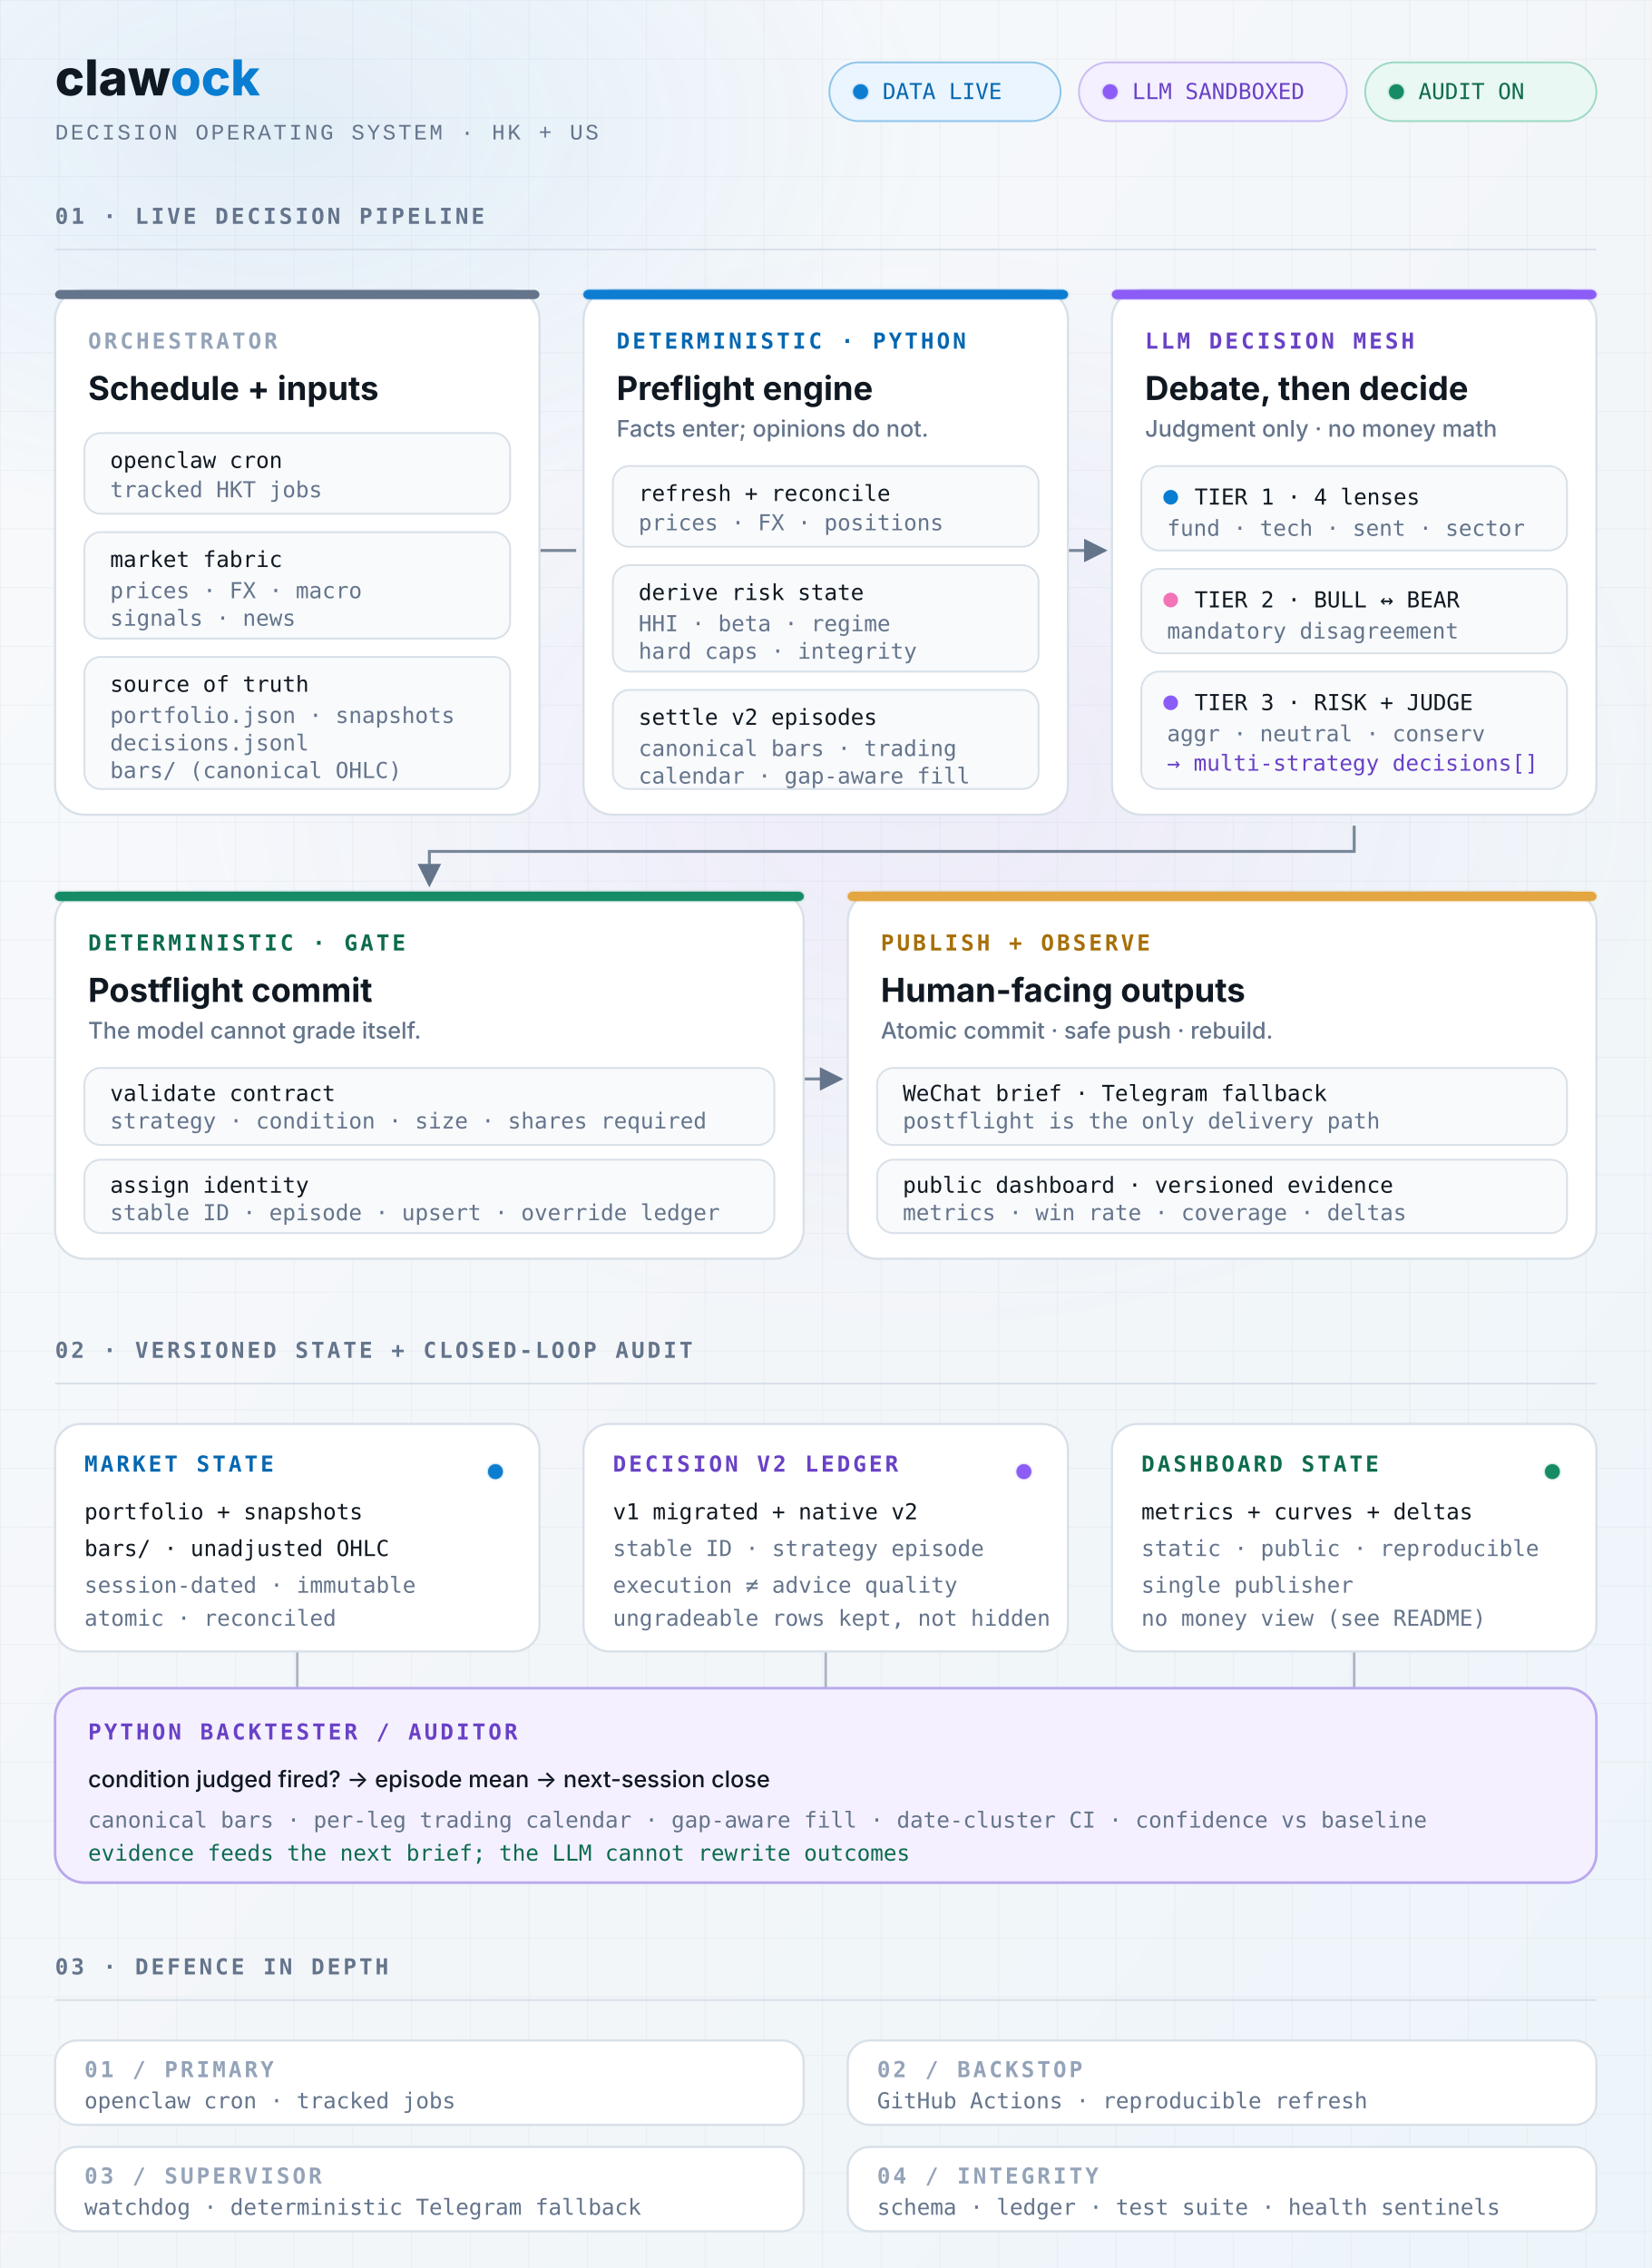
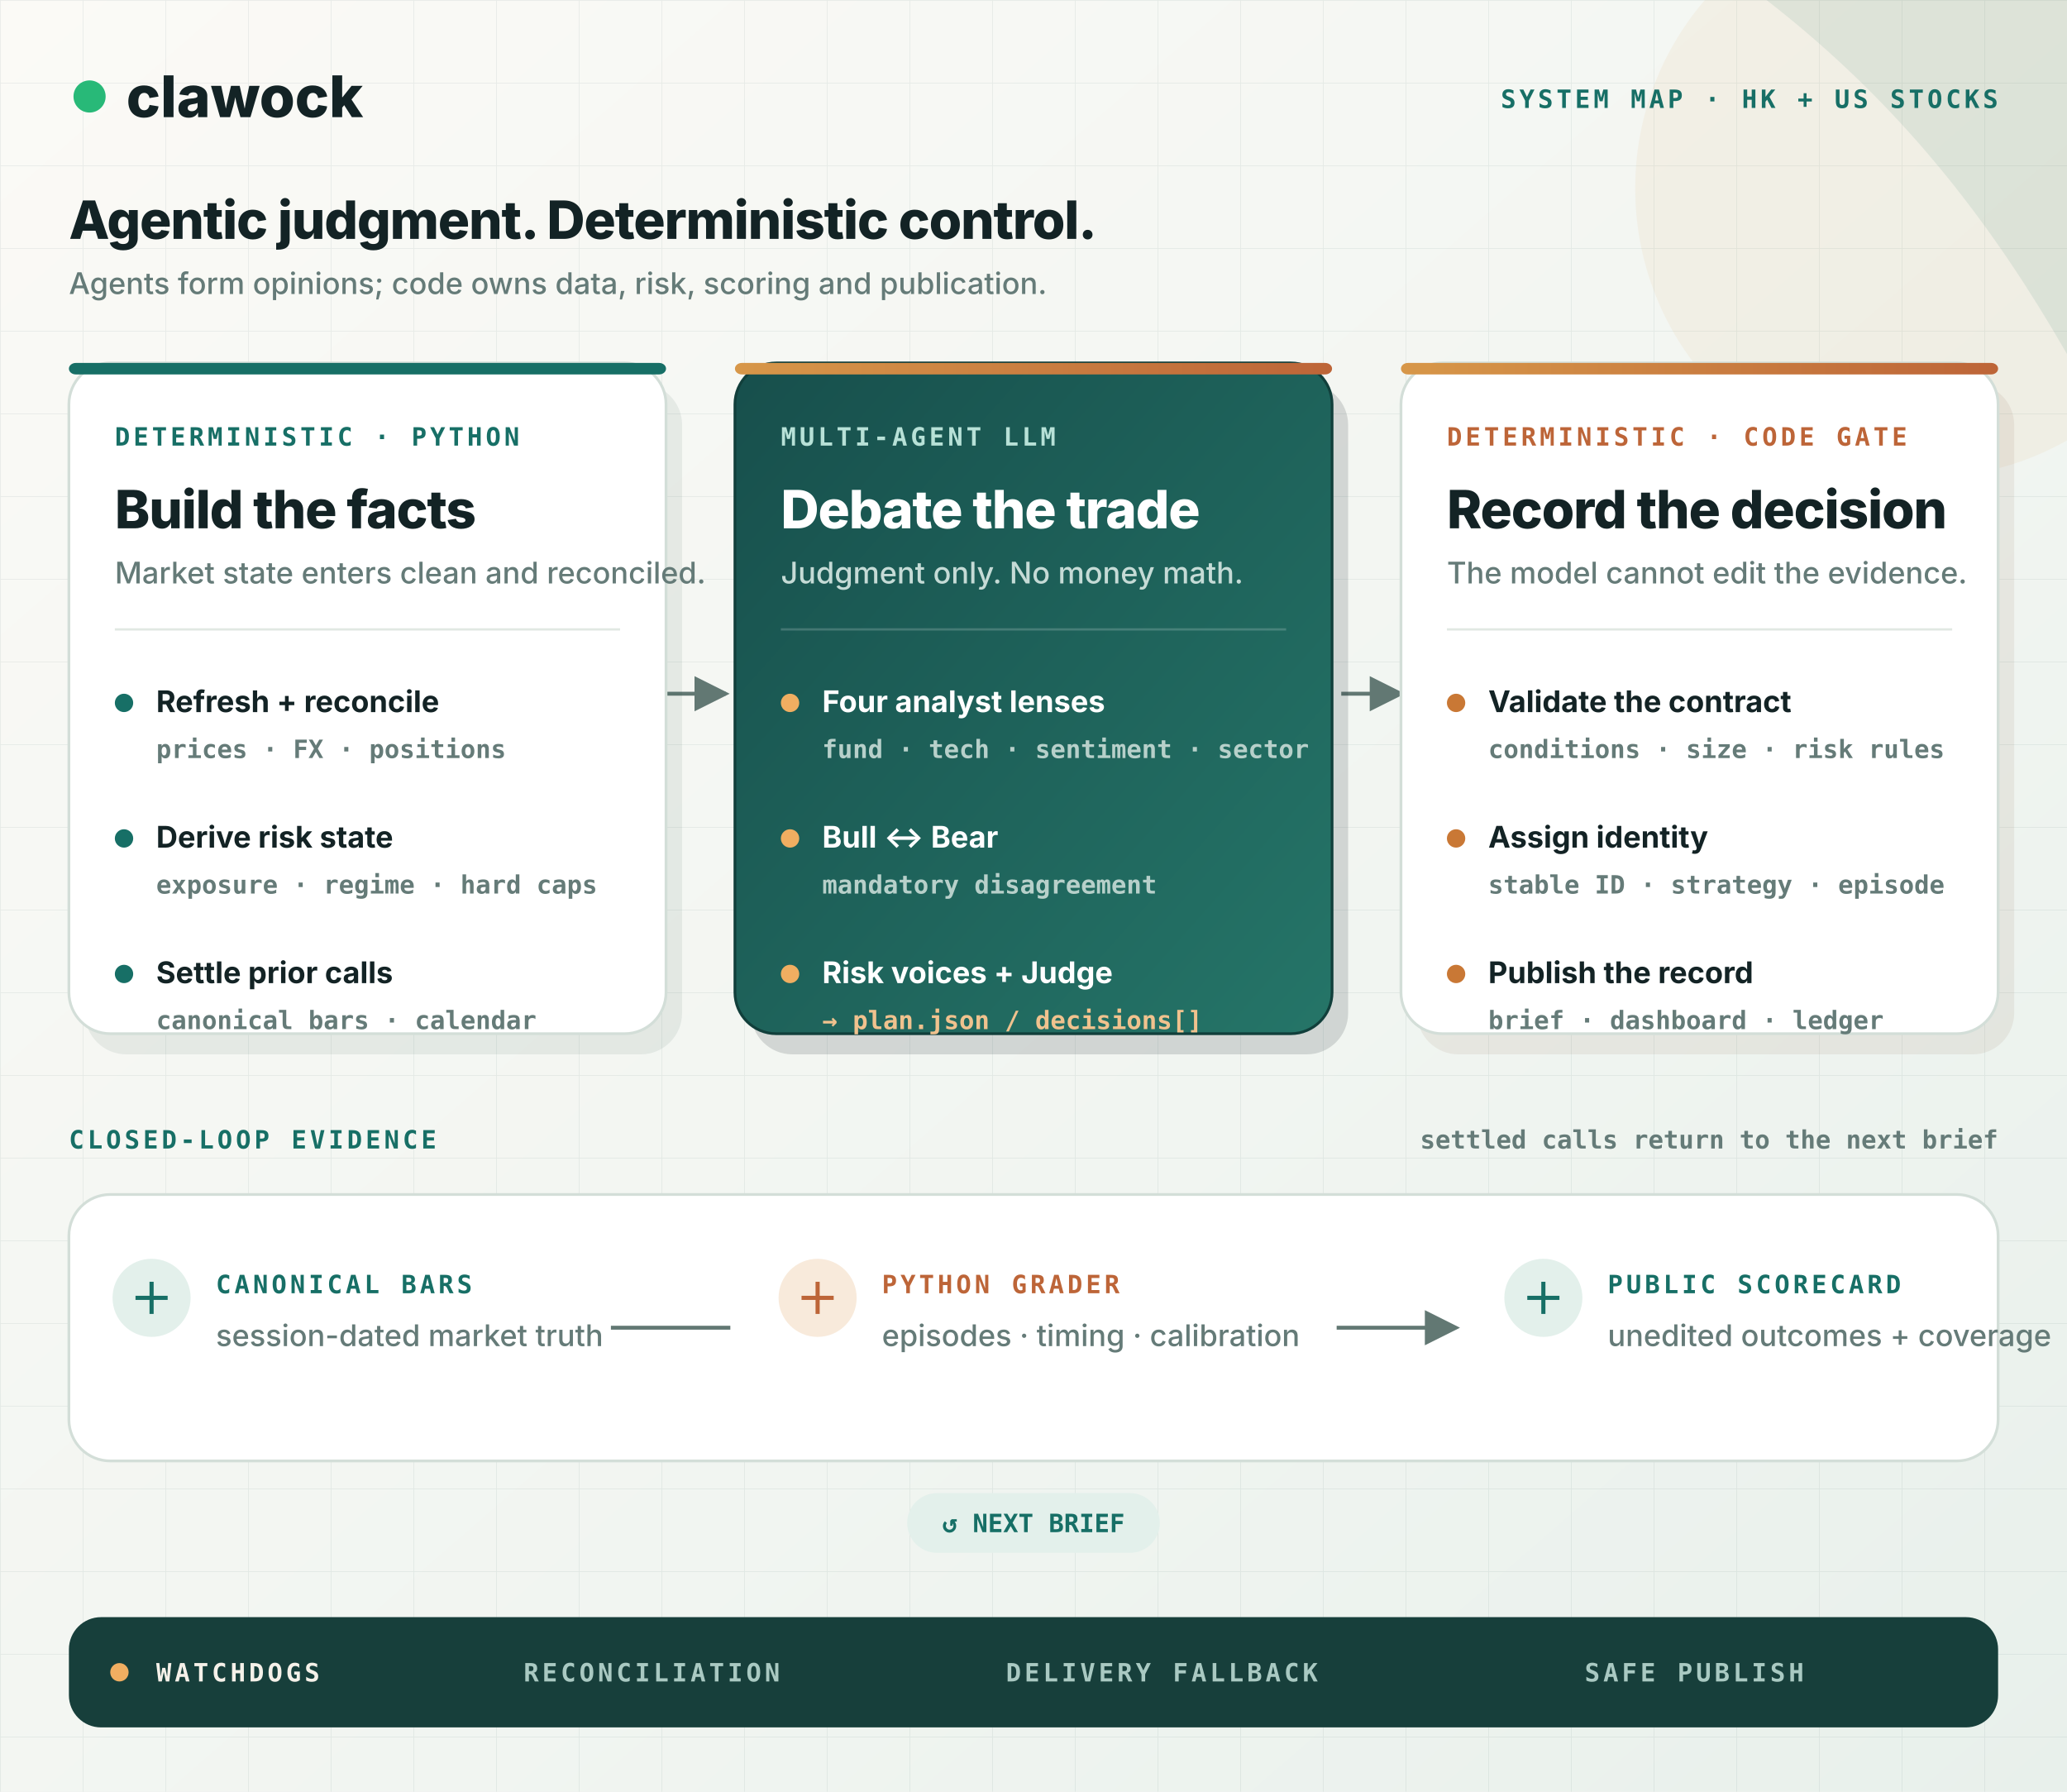
- <svg xmlns="http://www.w3.org/2000/svg" width="900" height="1236" viewBox="0 0 900 1236" role="img" aria-labelledby="title desc">
+ <svg xmlns="http://www.w3.org/2000/svg" width="900" height="780" viewBox="0 0 900 780" role="img" aria-labelledby="title desc">
  <defs>
-     <linearGradient id="bg" x1="0" y1="0" x2="1" y2="1">
-       <stop offset="0" stop-color="#f8fafc" />
-       <stop offset=".55" stop-color="#f3f6f9" />
-       <stop offset="1" stop-color="#edf5fa" />
+     <linearGradient id="page" x1="0" y1="0" x2="1" y2="1">
+       <stop offset="0" stop-color="#fbfaf6" />
+       <stop offset=".6" stop-color="#f1f5f1" />
+       <stop offset="1" stop-color="#e8f0eb" />
    </linearGradient>
-     <radialGradient id="haloA">
-       <stop stop-color="#087dd1" stop-opacity=".09" />
-       <stop offset="1" stop-color="#087dd1" stop-opacity="0" />
-     </radialGradient>
-     <radialGradient id="haloB">
-       <stop stop-color="#8b5cf6" stop-opacity=".07" />
-       <stop offset="1" stop-color="#8b5cf6" stop-opacity="0" />
-     </radialGradient>
-     <pattern id="grid" width="32" height="32" patternUnits="userSpaceOnUse">
-       <path d="M32 0H0V32" fill="none" stroke="#94a3b8" stroke-width=".6" opacity=".16" />
+     <linearGradient id="agent" x1="0" y1="0" x2="1" y2="1">
+       <stop offset="0" stop-color="#174f4c" />
+       <stop offset="1" stop-color="#257568" />
+     </linearGradient>
+     <linearGradient id="warm" x1="0" y1="0" x2="1" y2="0">
+       <stop offset="0" stop-color="#d79749" />
+       <stop offset="1" stop-color="#bd6538" />
+     </linearGradient>
+     <pattern id="grid" width="36" height="36" patternUnits="userSpaceOnUse">
+       <path d="M36 0H0V36" fill="none" stroke="#42655f" stroke-width=".6" opacity=".10" />
    </pattern>
-     <linearGradient id="bus" x1="0" y1="0" x2="1" y2="0">
-       <stop stop-color="#087dd1" />
-       <stop offset=".5" stop-color="#8b5cf6" />
-       <stop offset="1" stop-color="#138b66" />
-     </linearGradient>
-     <filter id="glow" x="-30%" y="-30%" width="160%" height="160%">
-       <feGaussianBlur stdDeviation=".7" result="b" />
-       <feMerge>
-         <feMergeNode in="b" />
-         <feMergeNode in="SourceGraphic" />
-       </feMerge>
-     </filter>
-     <marker id="arrow" markerWidth="8" markerHeight="8" refX="7" refY="4" orient="auto">
-       <path d="M0 0L8 4L0 8Z" fill="#64748b" />
+     <marker id="arrow" markerWidth="9" markerHeight="9" refX="8" refY="4.5" orient="auto">
+       <path d="M0 0L9 4.5L0 9Z" fill="#627873" />
+     </marker>
+     <marker id="arrowGreen" markerWidth="9" markerHeight="9" refX="8" refY="4.5" orient="auto">
+       <path d="M0 0L9 4.5L0 9Z" fill="#247064" />
    </marker>
    <style>
      .sans{font-family:Inter,-apple-system,BlinkMacSystemFont,"Segoe UI",Arial,sans-serif}
      .mono{font-family:"SFMono-Regular",Consolas,"Liberation Mono",monospace}
-       /* Sized for the 0.92x the README will apply — small is 12, not 11. */
-       .stage{font:700 12px "SFMono-Regular",Consolas,monospace;letter-spacing:1.5px}
-       .title{font:700 18px Inter,-apple-system,"Segoe UI",Arial,sans-serif}
-       .body{font:500 12.5px Inter,-apple-system,"Segoe UI",Arial,sans-serif}
-       .small{font:500 12px "SFMono-Regular",Consolas,monospace}
-       .dim{fill:#64748b}.white{fill:#101821}
-       .card{fill:#ffffff;stroke:#d8e0e8;stroke-width:1.2}
-       .chip{fill:#f8fafc;stroke:#d8e0e8;stroke-width:1}
-       .wire{fill:none;stroke:#788798;stroke-width:1.6;marker-end:url(#arrow)}
+       .ink{fill:#132325}.muted{fill:#657b78}.green{fill:#176f66}.amber{fill:#bd6538}
+       .eyebrow{font:800 11px "SFMono-Regular",Consolas,monospace;letter-spacing:1.45px}
+       .heading{font:800 23px Inter,-apple-system,"Segoe UI",Arial,sans-serif;letter-spacing:-.4px}
+       .body{font:500 13px Inter,-apple-system,"Segoe UI",Arial,sans-serif}
+       .item{font:700 13px Inter,-apple-system,"Segoe UI",Arial,sans-serif}
+       .micro{font:600 11px "SFMono-Regular",Consolas,monospace}
+       .card{fill:#fff;stroke:#d3ded8;stroke-width:1.2}
+       .wire{fill:none;stroke:#627873;stroke-width:1.7;marker-end:url(#arrow)}
    </style>
  </defs>
-   <rect width="900" height="1236" fill="url(#bg)" />
-   <rect width="900" height="1236" fill="url(#grid)" />
-   <ellipse cx="150" cy="70" rx="360" ry="220" fill="url(#haloA)" />
-   <ellipse cx="500" cy="430" rx="420" ry="300" fill="url(#haloB)" />
+   <rect width="900" height="780" fill="url(#page)" />
+   <rect width="900" height="780" fill="url(#grid)" />
+   <path d="M710-40C825 28 886 112 944 242V-40Z" fill="#176f66" opacity=".10" />
+   <circle cx="838" cy="82" r="126" fill="#d79749" opacity=".08" />
  <g class="sans">
-     <text x="30" y="52" font-size="27" font-weight="800" fill="#101821">claw<tspan fill="#087dd1">ock</tspan>
-     </text>
-     <text x="30" y="76" class="mono" font-size="12" fill="#64748b" letter-spacing="1.3">DECISION OPERATING SYSTEM · HK + US</text>
-     <g transform="translate(452 34)">
-       <rect width="126" height="32" rx="16" fill="#eaf5ff" stroke="#8fc5ea" />
-       <circle cx="17" cy="16" r="4" fill="#087dd1" filter="url(#glow)" />
-       <text x="29" y="20" class="small" fill="#0567b1">DATA LIVE</text>
-     </g>
-     <g transform="translate(588 34)">
-       <rect width="146" height="32" rx="16" fill="#f4f0ff" stroke="#c9bdf4" />
-       <circle cx="17" cy="16" r="4" fill="#8b5cf6" filter="url(#glow)" />
-       <text x="29" y="20" class="small" fill="#6941c6">LLM SANDBOXED</text>
-     </g>
-     <g transform="translate(744 34)">
-       <rect width="126" height="32" rx="16" fill="#e9f8f2" stroke="#9ed8c4" />
-       <circle cx="17" cy="16" r="4" fill="#138b66" filter="url(#glow)" />
-       <text x="29" y="20" class="small" fill="#0d6b4e">AUDIT ON</text>
-     </g>
+     <circle cx="39" cy="42" r="7" fill="#28b978" />
+     <text x="55" y="51" font-size="25" font-weight="800" class="ink">clawock</text>
+     <text x="870" y="47" text-anchor="end" class="eyebrow green">SYSTEM MAP · HK + US STOCKS</text>
+     <text x="30" y="104" class="heading ink">Agentic judgment. Deterministic control.</text>
+     <text x="30" y="128" class="body muted">Agents form opinions; code owns data, risk, scoring and publication.</text>
  </g>
-   <text x="30" y="122" class="stage" fill="#64748b">01 · LIVE DECISION PIPELINE</text>
-   <path d="M30 136H870" stroke="#d8e0e8" />
-   <path d="M294 300H314M582 300H602" class="wire" />
+   <path d="M290 302H316" class="wire" />
+   <path d="M584 302H610" class="wire" />
  <g transform="translate(30 158)">
-     <rect class="card" width="264" height="286" rx="16" />
-     <rect width="264" height="5" rx="3" fill="#64748b" />
-     <text x="18" y="32" class="stage" fill="#94a3b8">ORCHESTRATOR</text>
-     <text x="18" y="60" class="title white">Schedule + inputs</text>
-     <g transform="translate(16 78)">
-       <rect class="chip" width="232" height="44" rx="9" />
-       <text x="14" y="19" class="small white">openclaw cron</text>
-       <text x="14" y="35" class="small dim">tracked HKT jobs</text>
-     </g>
-     <g transform="translate(16 132)">
-       <rect class="chip" width="232" height="58" rx="9" />
-       <text x="14" y="19" class="small white">market fabric</text>
-       <text x="14" y="36" class="small dim">prices · FX · macro</text>
-       <text x="14" y="51" class="small dim">signals · news</text>
-     </g>
-     <g transform="translate(16 200)">
-       <rect class="chip" width="232" height="72" rx="9" />
-       <text x="14" y="19" class="small white">source of truth</text>
-       <text x="14" y="36" class="small dim">portfolio.json · snapshots</text>
-       <text x="14" y="51" class="small dim">decisions.jsonl</text>
-       <text x="14" y="66" class="small dim">bars/ (canonical OHLC)</text>
-     </g>
+     <rect x="7" y="9" width="260" height="292" rx="18" fill="#173d39" opacity=".08" />
+     <rect class="card" width="260" height="292" rx="18" />
+     <rect width="260" height="5" rx="3" fill="#176f66" />
+     <text x="20" y="36" class="eyebrow green">DETERMINISTIC · PYTHON</text>
+     <text x="20" y="72" class="heading ink">Build the facts</text>
+     <text x="20" y="96" class="body muted">Market state enters clean and reconciled.</text>
+     <path d="M20 116H240" stroke="#e1e8e3" />
+     <circle cx="24" cy="148" r="4" fill="#176f66" />
+     <text x="38" y="152" class="item ink">Refresh + reconcile</text>
+     <text x="38" y="172" class="micro muted">prices · FX · positions</text>
+     <circle cx="24" cy="207" r="4" fill="#176f66" />
+     <text x="38" y="211" class="item ink">Derive risk state</text>
+     <text x="38" y="231" class="micro muted">exposure · regime · hard caps</text>
+     <circle cx="24" cy="266" r="4" fill="#176f66" />
+     <text x="38" y="270" class="item ink">Settle prior calls</text>
+     <text x="38" y="290" class="micro muted">canonical bars · calendar</text>
  </g>
-   <g transform="translate(318 158)">
-     <rect class="card" width="264" height="286" rx="16" />
-     <rect width="264" height="5" rx="3" fill="#087dd1" filter="url(#glow)" />
-     <text x="18" y="32" class="stage" fill="#0567b1">DETERMINISTIC · PYTHON</text>
-     <text x="18" y="60" class="title white">Preflight engine</text>
-     <text x="18" y="80" class="body dim">Facts enter; opinions do not.</text>
-     <g transform="translate(16 96)">
-       <rect class="chip" width="232" height="44" rx="9" />
-       <text x="14" y="19" class="small white">refresh + reconcile</text>
-       <text x="14" y="35" class="small dim">prices · FX · positions</text>
-     </g>
-     <g transform="translate(16 150)">
-       <rect class="chip" width="232" height="58" rx="9" />
-       <text x="14" y="19" class="small white">derive risk state</text>
-       <text x="14" y="36" class="small dim">HHI · beta · regime</text>
-       <text x="14" y="51" class="small dim">hard caps · integrity</text>
-     </g>
-     <g transform="translate(16 218)">
-       <rect class="chip" width="232" height="54" rx="9" />
-       <text x="14" y="19" class="small white">settle v2 episodes</text>
-       <text x="14" y="36" class="small dim">canonical bars · trading</text>
-       <text x="14" y="51" class="small dim">calendar · gap-aware fill</text>
-     </g>
+   <g transform="translate(320 158)">
+     <rect x="7" y="9" width="260" height="292" rx="18" fill="#132325" opacity=".15" />
+     <rect width="260" height="292" rx="18" fill="url(#agent)" stroke="#113f3b" stroke-width="1.2" />
+     <rect width="260" height="5" rx="3" fill="url(#warm)" />
+     <text x="20" y="36" class="eyebrow" fill="#b7e1d7">MULTI-AGENT LLM</text>
+     <text x="20" y="72" class="heading" fill="#fff">Debate the trade</text>
+     <text x="20" y="96" class="body" fill="#c5dbd6">Judgment only. No money math.</text>
+     <path d="M20 116H240" stroke="#fff" opacity=".18" />
+     <circle cx="24" cy="148" r="4" fill="#f0ae61" />
+     <text x="38" y="152" class="item" fill="#fff">Four analyst lenses</text>
+     <text x="38" y="172" class="micro" fill="#b7d0ca">fund · tech · sentiment · sector</text>
+     <circle cx="24" cy="207" r="4" fill="#f0ae61" />
+     <text x="38" y="211" class="item" fill="#fff">Bull ↔ Bear</text>
+     <text x="38" y="231" class="micro" fill="#b7d0ca">mandatory disagreement</text>
+     <circle cx="24" cy="266" r="4" fill="#f0ae61" />
+     <text x="38" y="270" class="item" fill="#fff">Risk voices + Judge</text>
+     <text x="38" y="290" class="micro" fill="#f0c28e">→ plan.json / decisions[]</text>
  </g>
-   <g transform="translate(606 158)">
-     <rect class="card" width="264" height="286" rx="16" stroke="#6048a8" />
-     <rect width="264" height="5" rx="3" fill="#8b5cf6" filter="url(#glow)" />
-     <text x="18" y="32" class="stage" fill="#6941c6">LLM DECISION MESH</text>
-     <text x="18" y="60" class="title white">Debate, then decide</text>
-     <text x="18" y="80" class="body dim">Judgment only · no money math</text>
-     <g transform="translate(16 96)">
-       <rect class="chip" width="232" height="46" rx="10" />
-       <circle cx="16" cy="17" r="4" fill="#087dd1" />
-       <text x="29" y="21" class="small white">TIER 1 · 4 lenses</text>
-       <text x="14" y="38" class="small dim">fund · tech · sent · sector</text>
-     </g>
-     <g transform="translate(16 152)">
-       <rect class="chip" width="232" height="46" rx="10" />
-       <circle cx="16" cy="17" r="4" fill="#f472b6" />
-       <text x="29" y="21" class="small white">TIER 2 · BULL ↔ BEAR</text>
-       <text x="14" y="38" class="small dim">mandatory disagreement</text>
-     </g>
-     <g transform="translate(16 208)">
-       <rect class="chip" width="232" height="64" rx="10" />
-       <circle cx="16" cy="17" r="4" fill="#8b5cf6" />
-       <text x="29" y="21" class="small white">TIER 3 · RISK + JUDGE</text>
-       <text x="14" y="38" class="small dim">aggr · neutral · conserv</text>
-       <text x="14" y="54" class="small" fill="#6941c6">→ multi-strategy decisions[]</text>
-     </g>
+   <g transform="translate(610 158)">
+     <rect x="7" y="9" width="260" height="292" rx="18" fill="#6e3b24" opacity=".08" />
+     <rect class="card" width="260" height="292" rx="18" />
+     <rect width="260" height="5" rx="3" fill="url(#warm)" />
+     <text x="20" y="36" class="eyebrow amber">DETERMINISTIC · CODE GATE</text>
+     <text x="20" y="72" class="heading ink">Record the decision</text>
+     <text x="20" y="96" class="body muted">The model cannot edit the evidence.</text>
+     <path d="M20 116H240" stroke="#e1e8e3" />
+     <circle cx="24" cy="148" r="4" fill="#c97835" />
+     <text x="38" y="152" class="item ink">Validate the contract</text>
+     <text x="38" y="172" class="micro muted">conditions · size · risk rules</text>
+     <circle cx="24" cy="207" r="4" fill="#c97835" />
+     <text x="38" y="211" class="item ink">Assign identity</text>
+     <text x="38" y="231" class="micro muted">stable ID · strategy · episode</text>
+     <circle cx="24" cy="266" r="4" fill="#c97835" />
+     <text x="38" y="270" class="item ink">Publish the record</text>
+     <text x="38" y="290" class="micro muted">brief · dashboard · ledger</text>
  </g>
-   <path d="M738 450V464H234V482" class="wire" />
-   <path d="M438 588H458" class="wire" />
-   <g transform="translate(30 486)">
-     <rect class="card" width="408" height="200" rx="16" />
-     <rect width="408" height="5" rx="3" fill="#138b66" filter="url(#glow)" />
-     <text x="18" y="32" class="stage" fill="#0d6b4e">DETERMINISTIC · GATE</text>
-     <text x="18" y="60" class="title white">Postflight commit</text>
-     <text x="18" y="80" class="body dim">The model cannot grade itself.</text>
-     <g transform="translate(16 96)">
-       <rect class="chip" width="376" height="42" rx="9" />
-       <text x="14" y="18" class="small white">validate contract</text>
-       <text x="14" y="33" class="small dim">strategy · condition · size · shares required</text>
-     </g>
-     <g transform="translate(16 146)">
-       <rect class="chip" width="376" height="40" rx="9" />
-       <text x="14" y="18" class="small white">assign identity</text>
-       <text x="14" y="33" class="small dim">stable ID · episode · upsert · override ledger</text>
-     </g>
+   <g class="sans">
+     <text x="30" y="500" class="eyebrow green">CLOSED-LOOP EVIDENCE</text>
+     <text x="870" y="500" text-anchor="end" class="micro muted">settled calls return to the next brief</text>
  </g>
-   <g transform="translate(462 486)">
-     <rect class="card" width="408" height="200" rx="16" />
-     <rect width="408" height="5" rx="3" fill="#e3a640" filter="url(#glow)" />
-     <text x="18" y="32" class="stage" fill="#a66f08">PUBLISH + OBSERVE</text>
-     <text x="18" y="60" class="title white">Human-facing outputs</text>
-     <text x="18" y="80" class="body dim">Atomic commit · safe push · rebuild.</text>
-     <g transform="translate(16 96)">
-       <rect class="chip" width="376" height="42" rx="9" />
-       <text x="14" y="18" class="small white">WeChat brief · Telegram fallback</text>
-       <text x="14" y="33" class="small dim">postflight is the only delivery path</text>
-     </g>
-     <g transform="translate(16 146)">
-       <rect class="chip" width="376" height="40" rx="9" />
-       <text x="14" y="18" class="small white">public dashboard · versioned evidence</text>
-       <text x="14" y="33" class="small dim">metrics · win rate · coverage · deltas</text>
-     </g>
+   <rect x="30" y="520" width="840" height="116" rx="18" fill="#fff" stroke="#d3ded8" stroke-width="1.2" />
+   <path d="M266 578H318M582 578H634" class="wire" />
+   <g class="sans">
+     <circle cx="66" cy="565" r="17" fill="#e3f0eb" />
+     <path d="M59 565h14M66 558v14" stroke="#176f66" stroke-width="1.8" />
+     <text x="94" y="563" class="eyebrow green">CANONICAL BARS</text>
+     <text x="94" y="586" class="body muted">session-dated market truth</text>
+     <circle cx="356" cy="565" r="17" fill="#f8eadb" />
+     <path d="M349 565h14M356 558v14" stroke="#bd6538" stroke-width="1.8" />
+     <text x="384" y="563" class="eyebrow amber">PYTHON GRADER</text>
+     <text x="384" y="586" class="body muted">episodes · timing · calibration</text>
+     <circle cx="672" cy="565" r="17" fill="#e3f0eb" />
+     <path d="M665 565h14M672 558v14" stroke="#176f66" stroke-width="1.8" />
+     <text x="700" y="563" class="eyebrow green">PUBLIC SCORECARD</text>
+     <text x="700" y="586" class="body muted">unedited outcomes + coverage</text>
  </g>
-   <text x="30" y="740" class="stage" fill="#64748b">02 · VERSIONED STATE + CLOSED-LOOP AUDIT</text>
-   <path d="M30 754H870" stroke="#d8e0e8" />
-   <path d="M162 900V920M450 900V920M738 900V920" stroke="#64748b" stroke-width="1.4" opacity=".5" />
-   <g transform="translate(30 776)">
-     <rect class="card" width="264" height="124" rx="14" />
-     <text x="16" y="26" class="stage" fill="#0567b1">MARKET STATE</text>
-     <text x="16" y="52" class="small white">portfolio + snapshots</text>
-     <text x="16" y="72" class="small white">bars/ · unadjusted OHLC</text>
-     <text x="16" y="92" class="small dim">session-dated · immutable</text>
-     <text x="16" y="110" class="small dim">atomic · reconciled</text>
-     <circle cx="240" cy="26" r="4" fill="#087dd1" filter="url(#glow)" />
-   </g>
-   <g transform="translate(318 776)">
-     <rect class="card" width="264" height="124" rx="14" />
-     <text x="16" y="26" class="stage" fill="#6941c6">DECISION V2 LEDGER</text>
-     <text x="16" y="52" class="small white">v1 migrated + native v2</text>
-     <text x="16" y="72" class="small dim">stable ID · strategy episode</text>
-     <text x="16" y="92" class="small dim">execution ≠ advice quality</text>
-     <text x="16" y="110" class="small dim">ungradeable rows kept, not hidden</text>
-     <circle cx="240" cy="26" r="4" fill="#8b5cf6" filter="url(#glow)" />
-   </g>
-   <g transform="translate(606 776)">
-     <rect class="card" width="264" height="124" rx="14" />
-     <text x="16" y="26" class="stage" fill="#0d6b4e">DASHBOARD STATE</text>
-     <text x="16" y="52" class="small white">metrics + curves + deltas</text>
-     <text x="16" y="72" class="small dim">static · public · reproducible</text>
-     <text x="16" y="92" class="small dim">single publisher</text>
-     <text x="16" y="110" class="small dim">no money view (see README)</text>
-     <circle cx="240" cy="26" r="4" fill="#138b66" filter="url(#glow)" />
-   </g>
-   <g transform="translate(30 920)">
-     <rect width="840" height="106" rx="16" fill="#f4f0ff" stroke="#b9a8ed" stroke-width="1.4" />
-     <text x="18" y="28" class="stage" fill="#6941c6">PYTHON BACKTESTER / AUDITOR</text>
-     <text x="18" y="54" class="body white">condition judged fired? → episode mean → next-session close</text>
-     <text x="18" y="76" class="small dim">canonical bars · per-leg trading calendar · gap-aware fill · date-cluster CI · confidence vs baseline</text>
-     <text x="18" y="94" class="small" fill="#0d6b4e">evidence feeds the next brief; the LLM cannot rewrite outcomes</text>
-   </g>
-   <text x="30" y="1076" class="stage" fill="#64748b">03 · DEFENCE IN DEPTH</text>
-   <path d="M30 1090H870" stroke="#d8e0e8" />
-   <g transform="translate(30 1112)">
-     <rect class="card" width="408" height="46" rx="12" />
-     <text x="16" y="20" class="stage" fill="#94a3b8">01 / PRIMARY</text>
-     <text x="16" y="37" class="small dim">openclaw cron · tracked jobs</text>
-   </g>
-   <g transform="translate(462 1112)">
-     <rect class="card" width="408" height="46" rx="12" />
-     <text x="16" y="20" class="stage" fill="#94a3b8">02 / BACKSTOP</text>
-     <text x="16" y="37" class="small dim">GitHub Actions · reproducible refresh</text>
-   </g>
-   <g transform="translate(30 1170)">
-     <rect class="card" width="408" height="46" rx="12" />
-     <text x="16" y="20" class="stage" fill="#94a3b8">03 / SUPERVISOR</text>
-     <text x="16" y="37" class="small dim">watchdog · deterministic Telegram fallback</text>
-   </g>
-   <g transform="translate(462 1170)">
-     <rect class="card" width="408" height="46" rx="12" />
-     <text x="16" y="20" class="stage" fill="#94a3b8">04 / INTEGRITY</text>
-     <text x="16" y="37" class="small dim">schema · ledger · test suite · health sentinels</text>
-   </g>
+   <rect x="395" y="650" width="110" height="26" rx="13" fill="#e3f0eb" />
+   <text x="450" y="667" text-anchor="middle" class="micro green">↺ NEXT BRIEF</text>
+   <rect x="30" y="704" width="840" height="48" rx="14" fill="#173f3b" />
+   <circle cx="52" cy="728" r="4" fill="#f0ae61" />
+   <text x="68" y="732" class="eyebrow" fill="#f5f1e9">WATCHDOGS</text>
+   <text x="228" y="732" class="eyebrow" fill="#a9c9c2">RECONCILIATION</text>
+   <text x="438" y="732" class="eyebrow" fill="#a9c9c2">DELIVERY FALLBACK</text>
+   <text x="690" y="732" class="eyebrow" fill="#a9c9c2">SAFE PUBLISH</text>
</svg>
